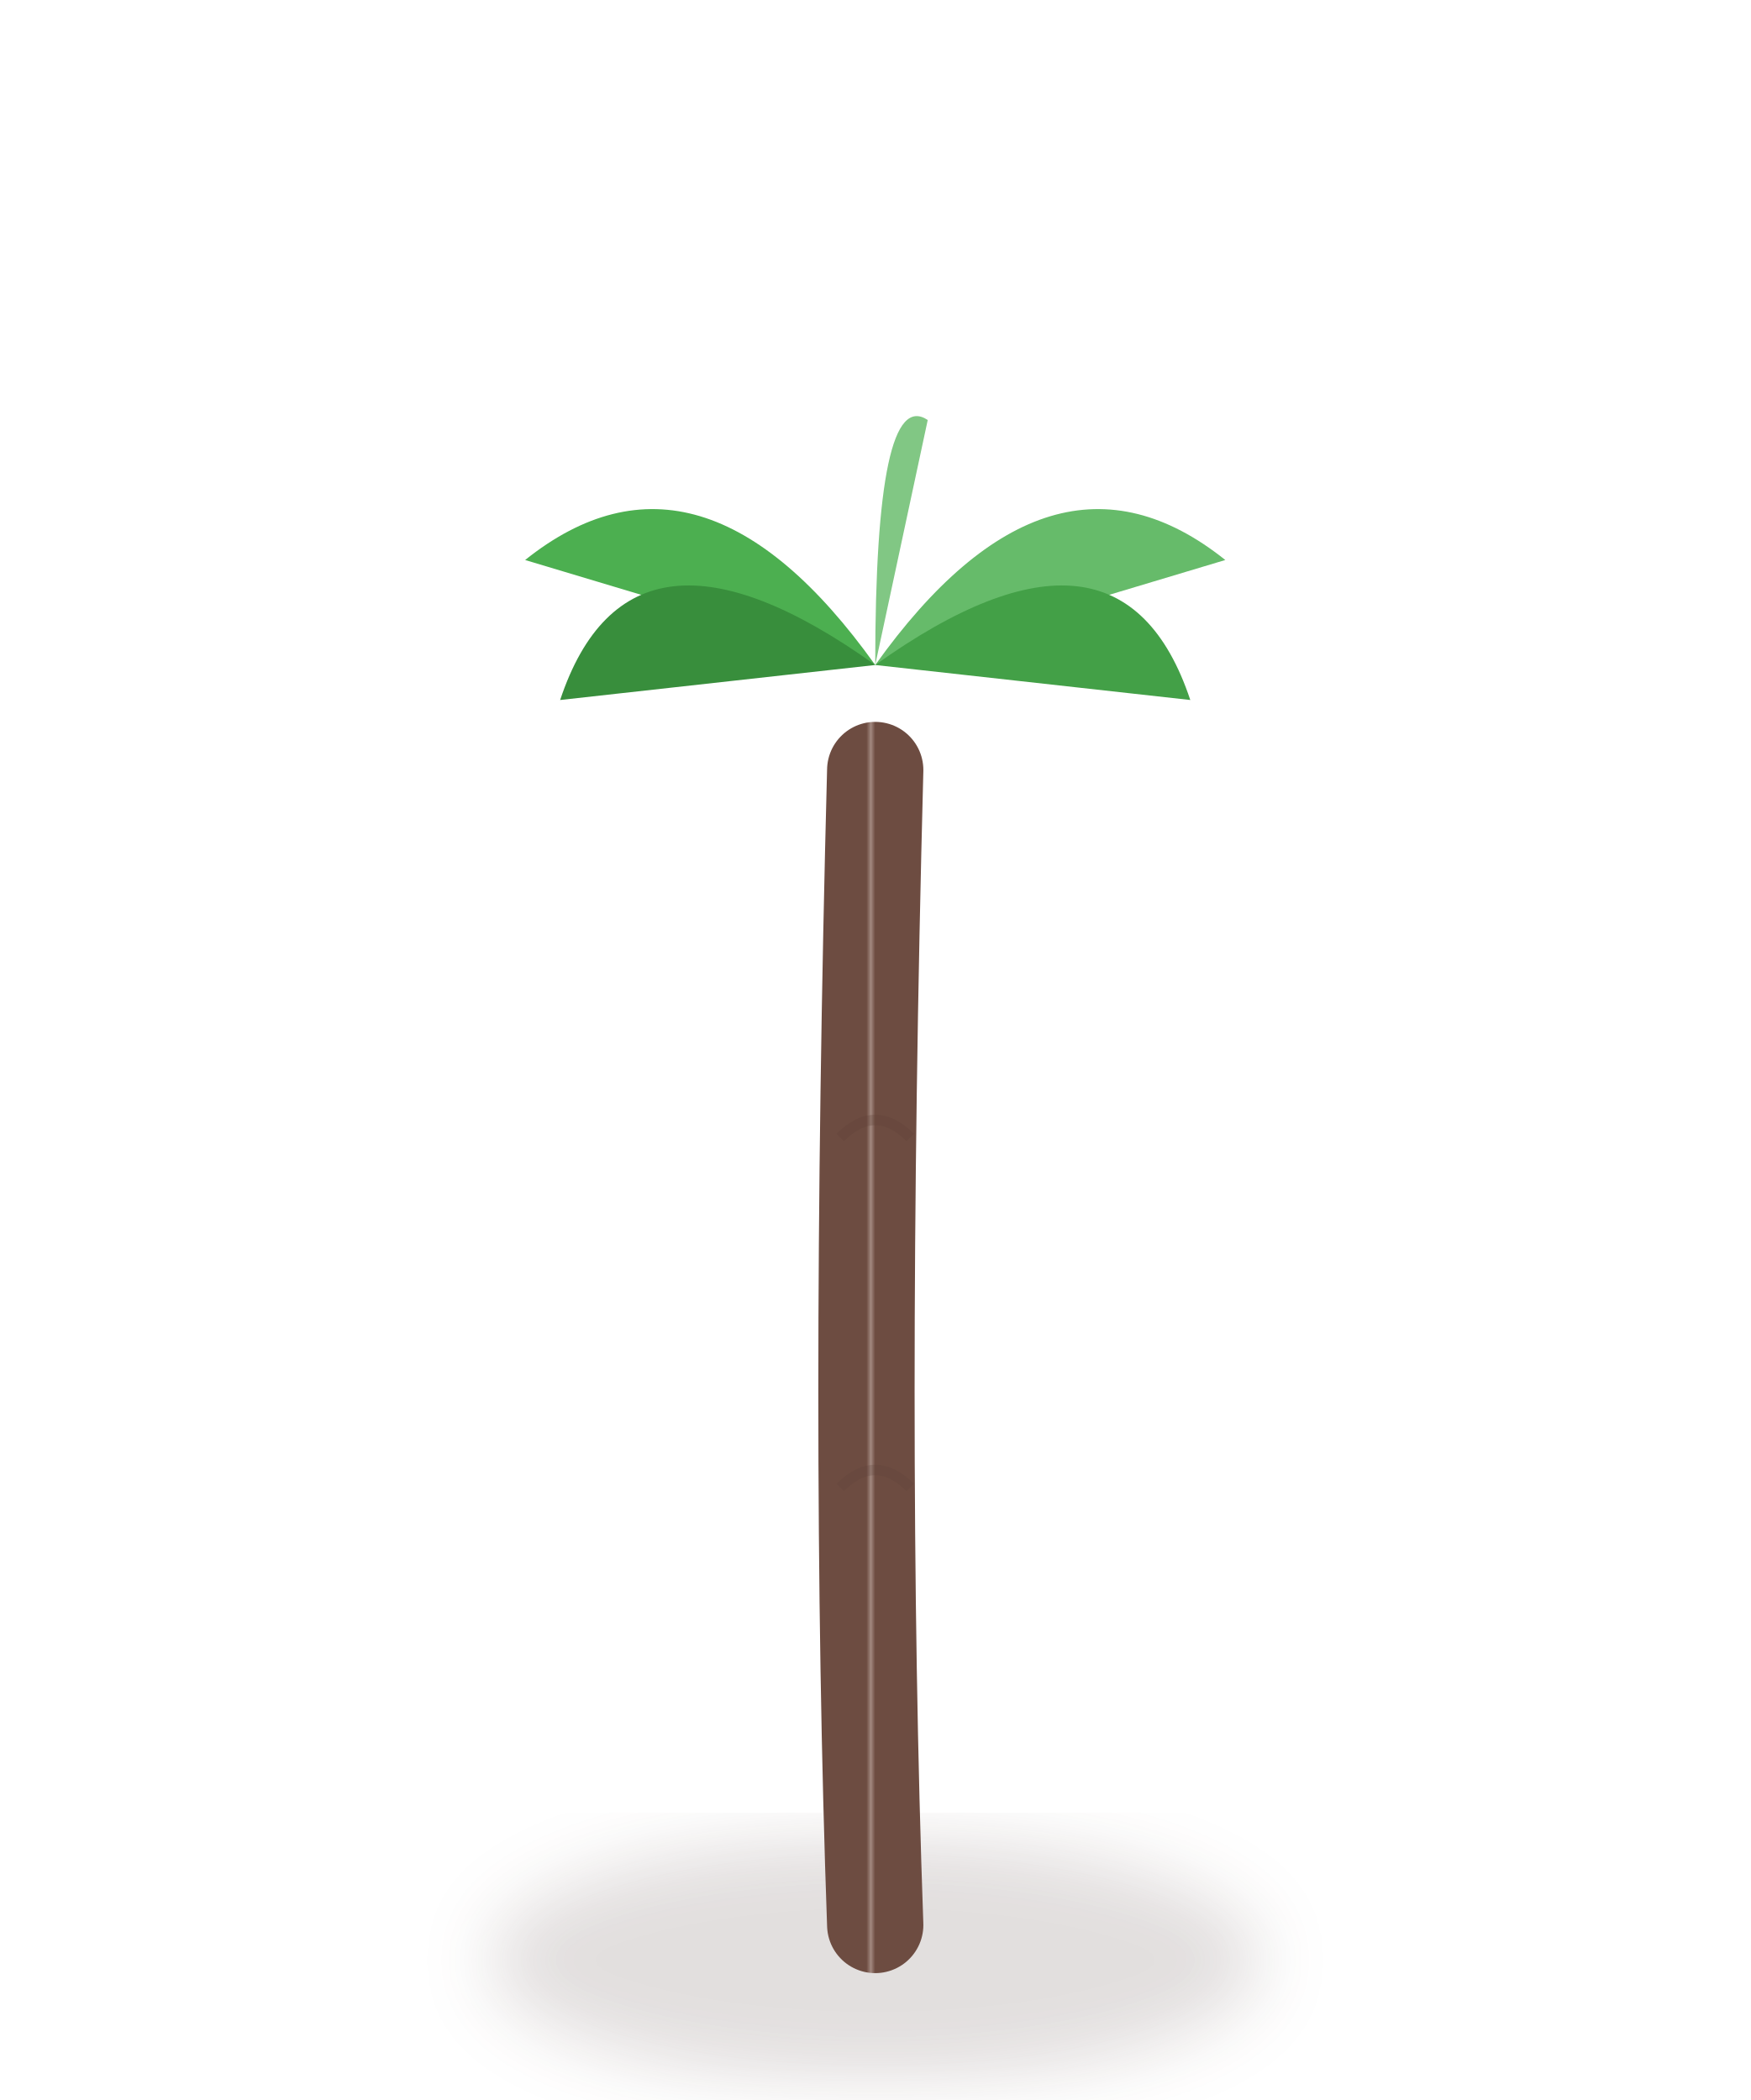
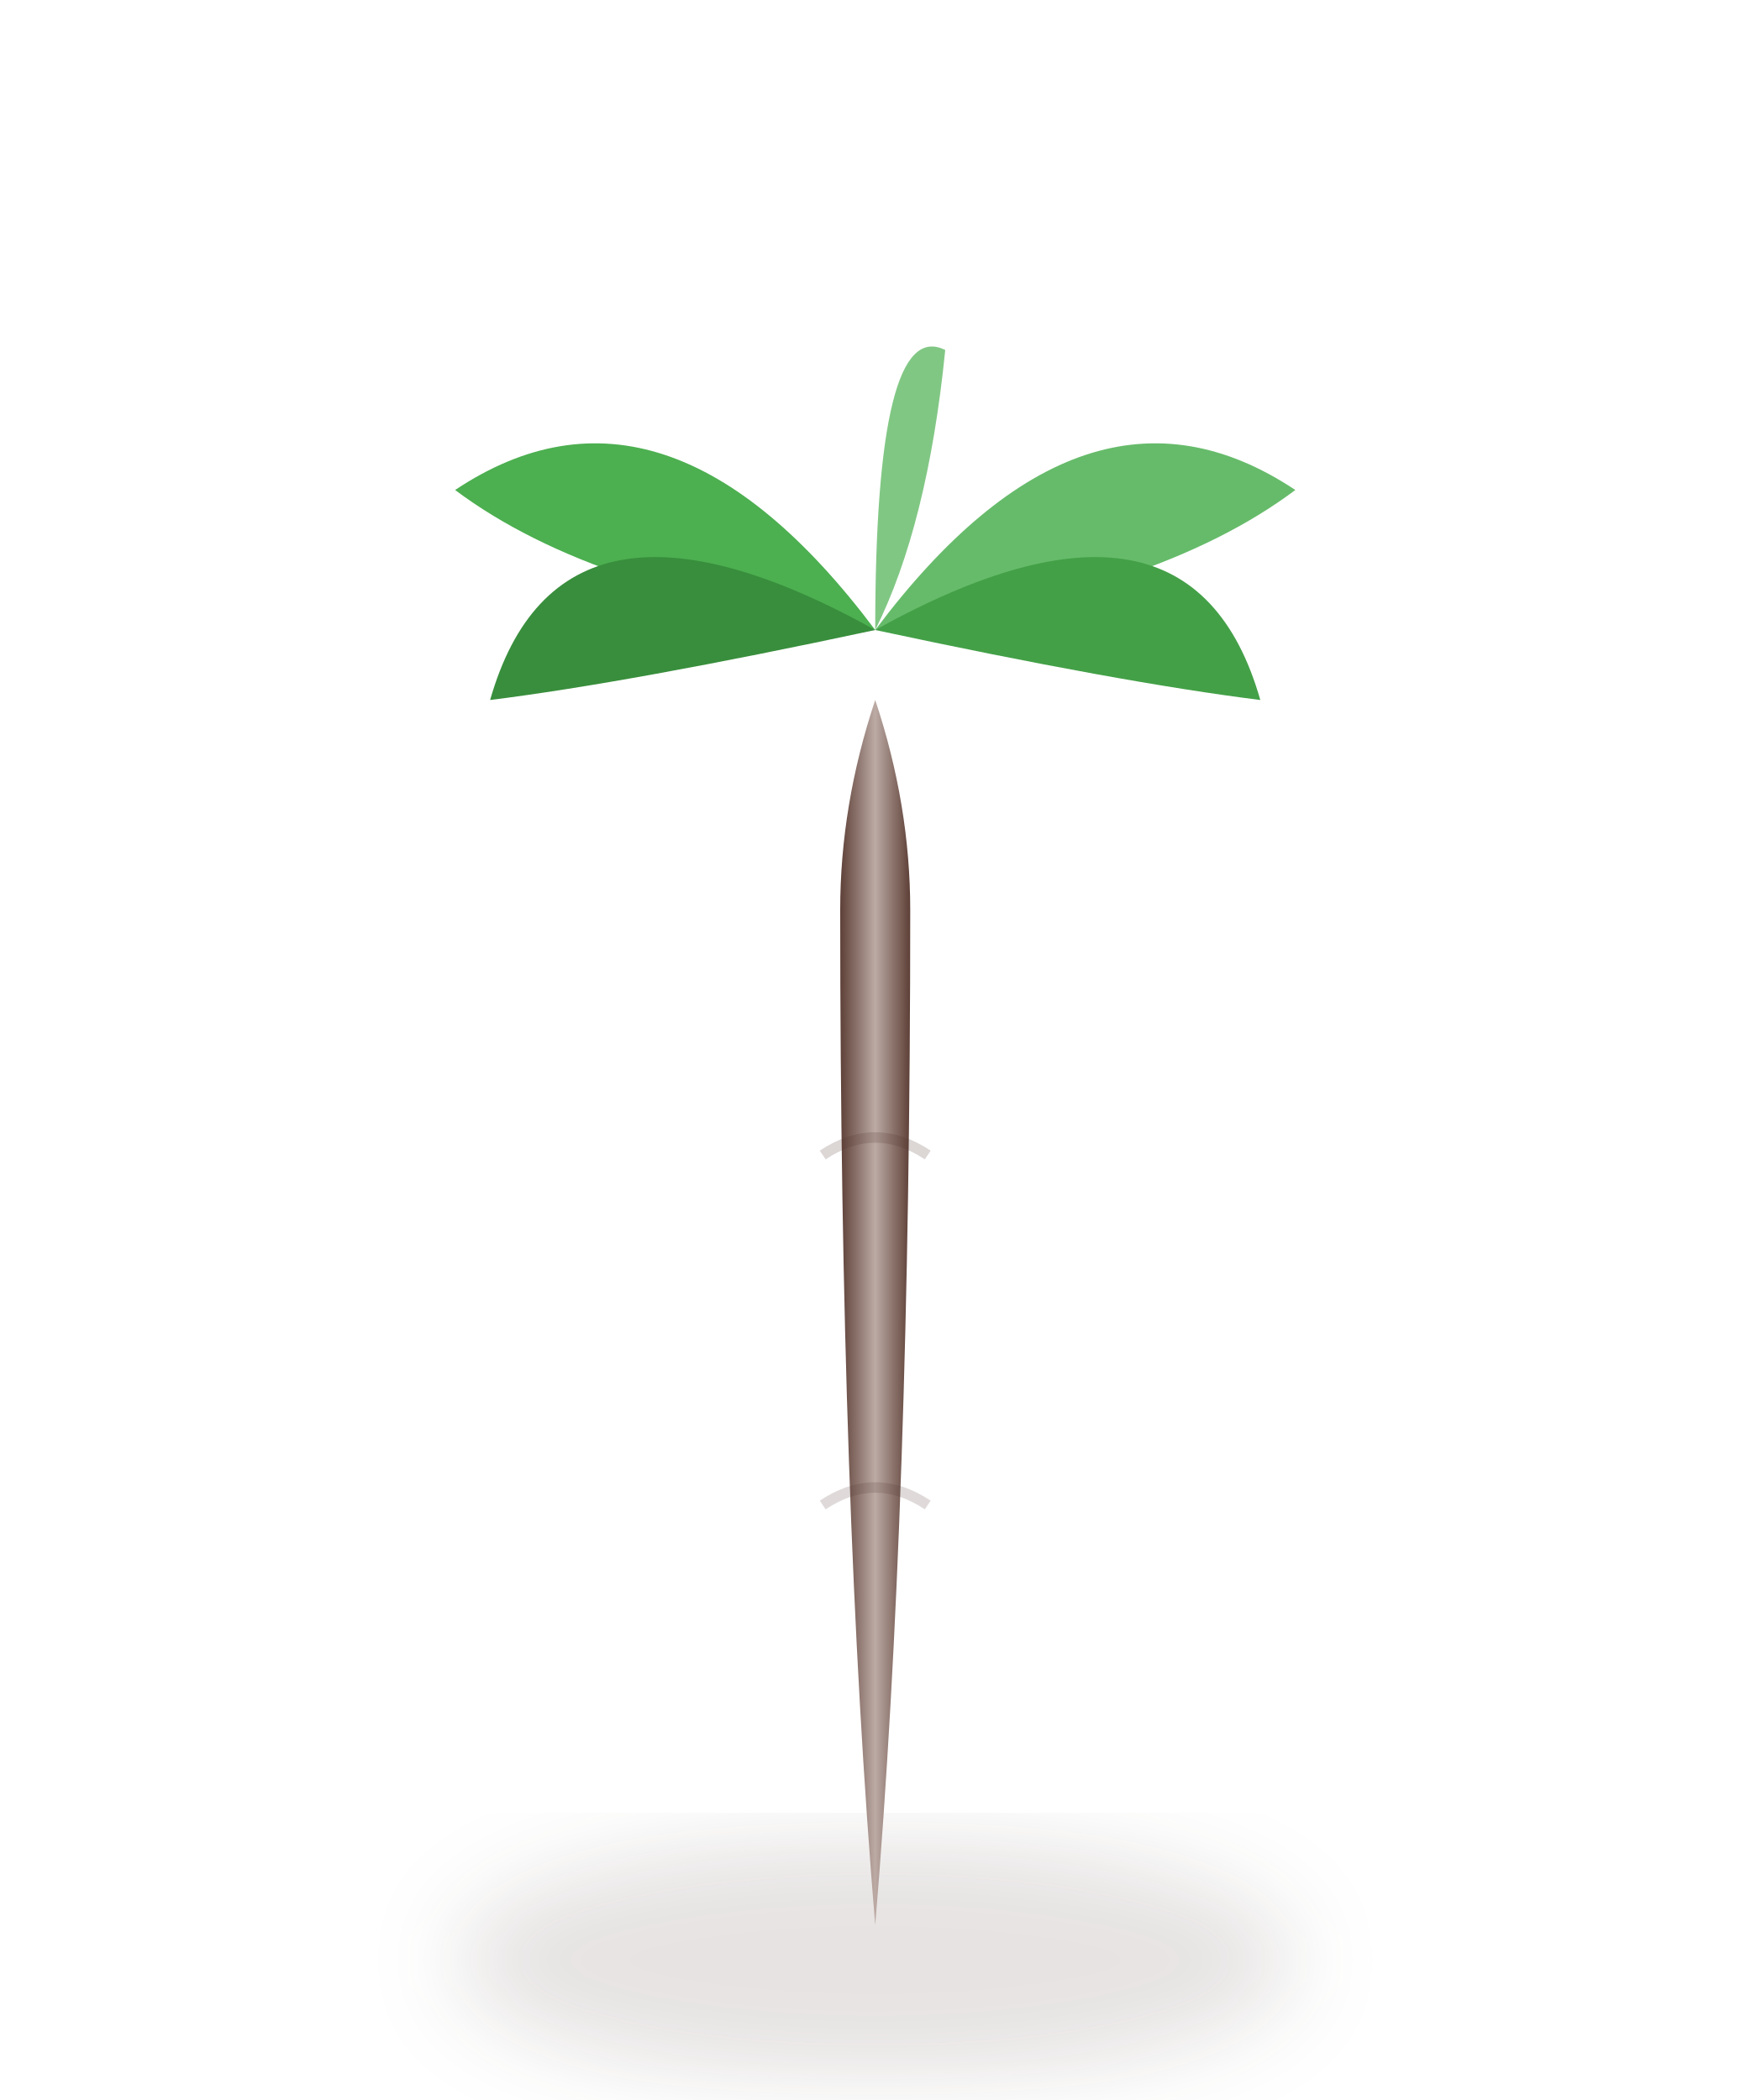
<svg xmlns="http://www.w3.org/2000/svg" viewBox="0 0 100 120">
  <defs>
-     <linearGradient id="trG" x1="0" y1="0" x2="1" y2="0">
-       <stop offset="0%" stop-color="#6D4C41" />
-       <stop offset="50%" stop-color="#A1887F" />
-       <stop offset="100%" stop-color="#6D4C41" />
+     <linearGradient id="tG" x1="0" y1="0" x2="1" y2="0">
+       <stop offset="0%" stop-color="#5D4037" />
+       <stop offset="50%" stop-color="#BCAAA4" />
+       <stop offset="100%" stop-color="#5D4037" />
    </linearGradient>
-     <filter id="sh">
-       <feGaussianBlur stdDeviation="2" />
+     <filter id="s">
+       <feGaussianBlur stdDeviation="2.5" />
    </filter>
  </defs>
-   <ellipse cx="50" cy="112" rx="22" ry="7" fill="#3E2723" opacity="0.15" filter="url(#sh)" />
-   <path d="M50 110 Q49 82 50 44" stroke="url(#trG)" stroke-width="5.5" fill="none" stroke-linecap="round" />
-   <path d="M48 65 Q50 63 52 65" stroke="#5D4037" stroke-width="0.6" fill="none" opacity="0.3" />
-   <path d="M48 85 Q50 83 52 85" stroke="#5D4037" stroke-width="0.6" fill="none" opacity="0.25" />
-   <g transform="translate(50,38)">
-     <path d="M0 0 Q-10 -14 -20 -6" fill="#4CAF50" />
-     <path d="M0 0 Q10 -14 20 -6" fill="#66BB6A" />
-     <path d="M0 0 Q-14 -10 -18 2" fill="#388E3C" />
-     <path d="M0 0 Q14 -10 18 2" fill="#43A047" />
-     <path d="M0 0 Q0 -16 3 -14" fill="#81C784" />
+   <ellipse cx="50" cy="112" rx="24" ry="7" fill="#3E2723" opacity="0.13" filter="url(#s)" />
+   <path d="M50 110 Q48 86 48 52 Q48 46 50 40 Q52 46 52 52 Q52 86 50 110Z" fill="url(#tG)" />
+   <path d="M47 66 Q50 64 53 66" stroke="#4E342E" stroke-width="0.6" fill="none" opacity="0.2" />
+   <path d="M47 86 Q50 84 53 86" stroke="#4E342E" stroke-width="0.6" fill="none" opacity="0.18" />
+   <g transform="translate(50,36)">
+     <path d="M0 0 Q-12 -16 -24 -8 Q-16 -2 0 0Z" fill="#4CAF50" />
+     <path d="M0 0 Q12 -16 24 -8 Q16 -2 0 0Z" fill="#66BB6A" />
+     <path d="M0 0 Q-18 -10 -22 4 Q-14 3 0 0Z" fill="#388E3C" />
+     <path d="M0 0 Q18 -10 22 4 Q14 3 0 0Z" fill="#43A047" />
+     <path d="M0 0 Q0 -18 4 -16 Q3 -6 0 0Z" fill="#81C784" />
  </g>
</svg>
